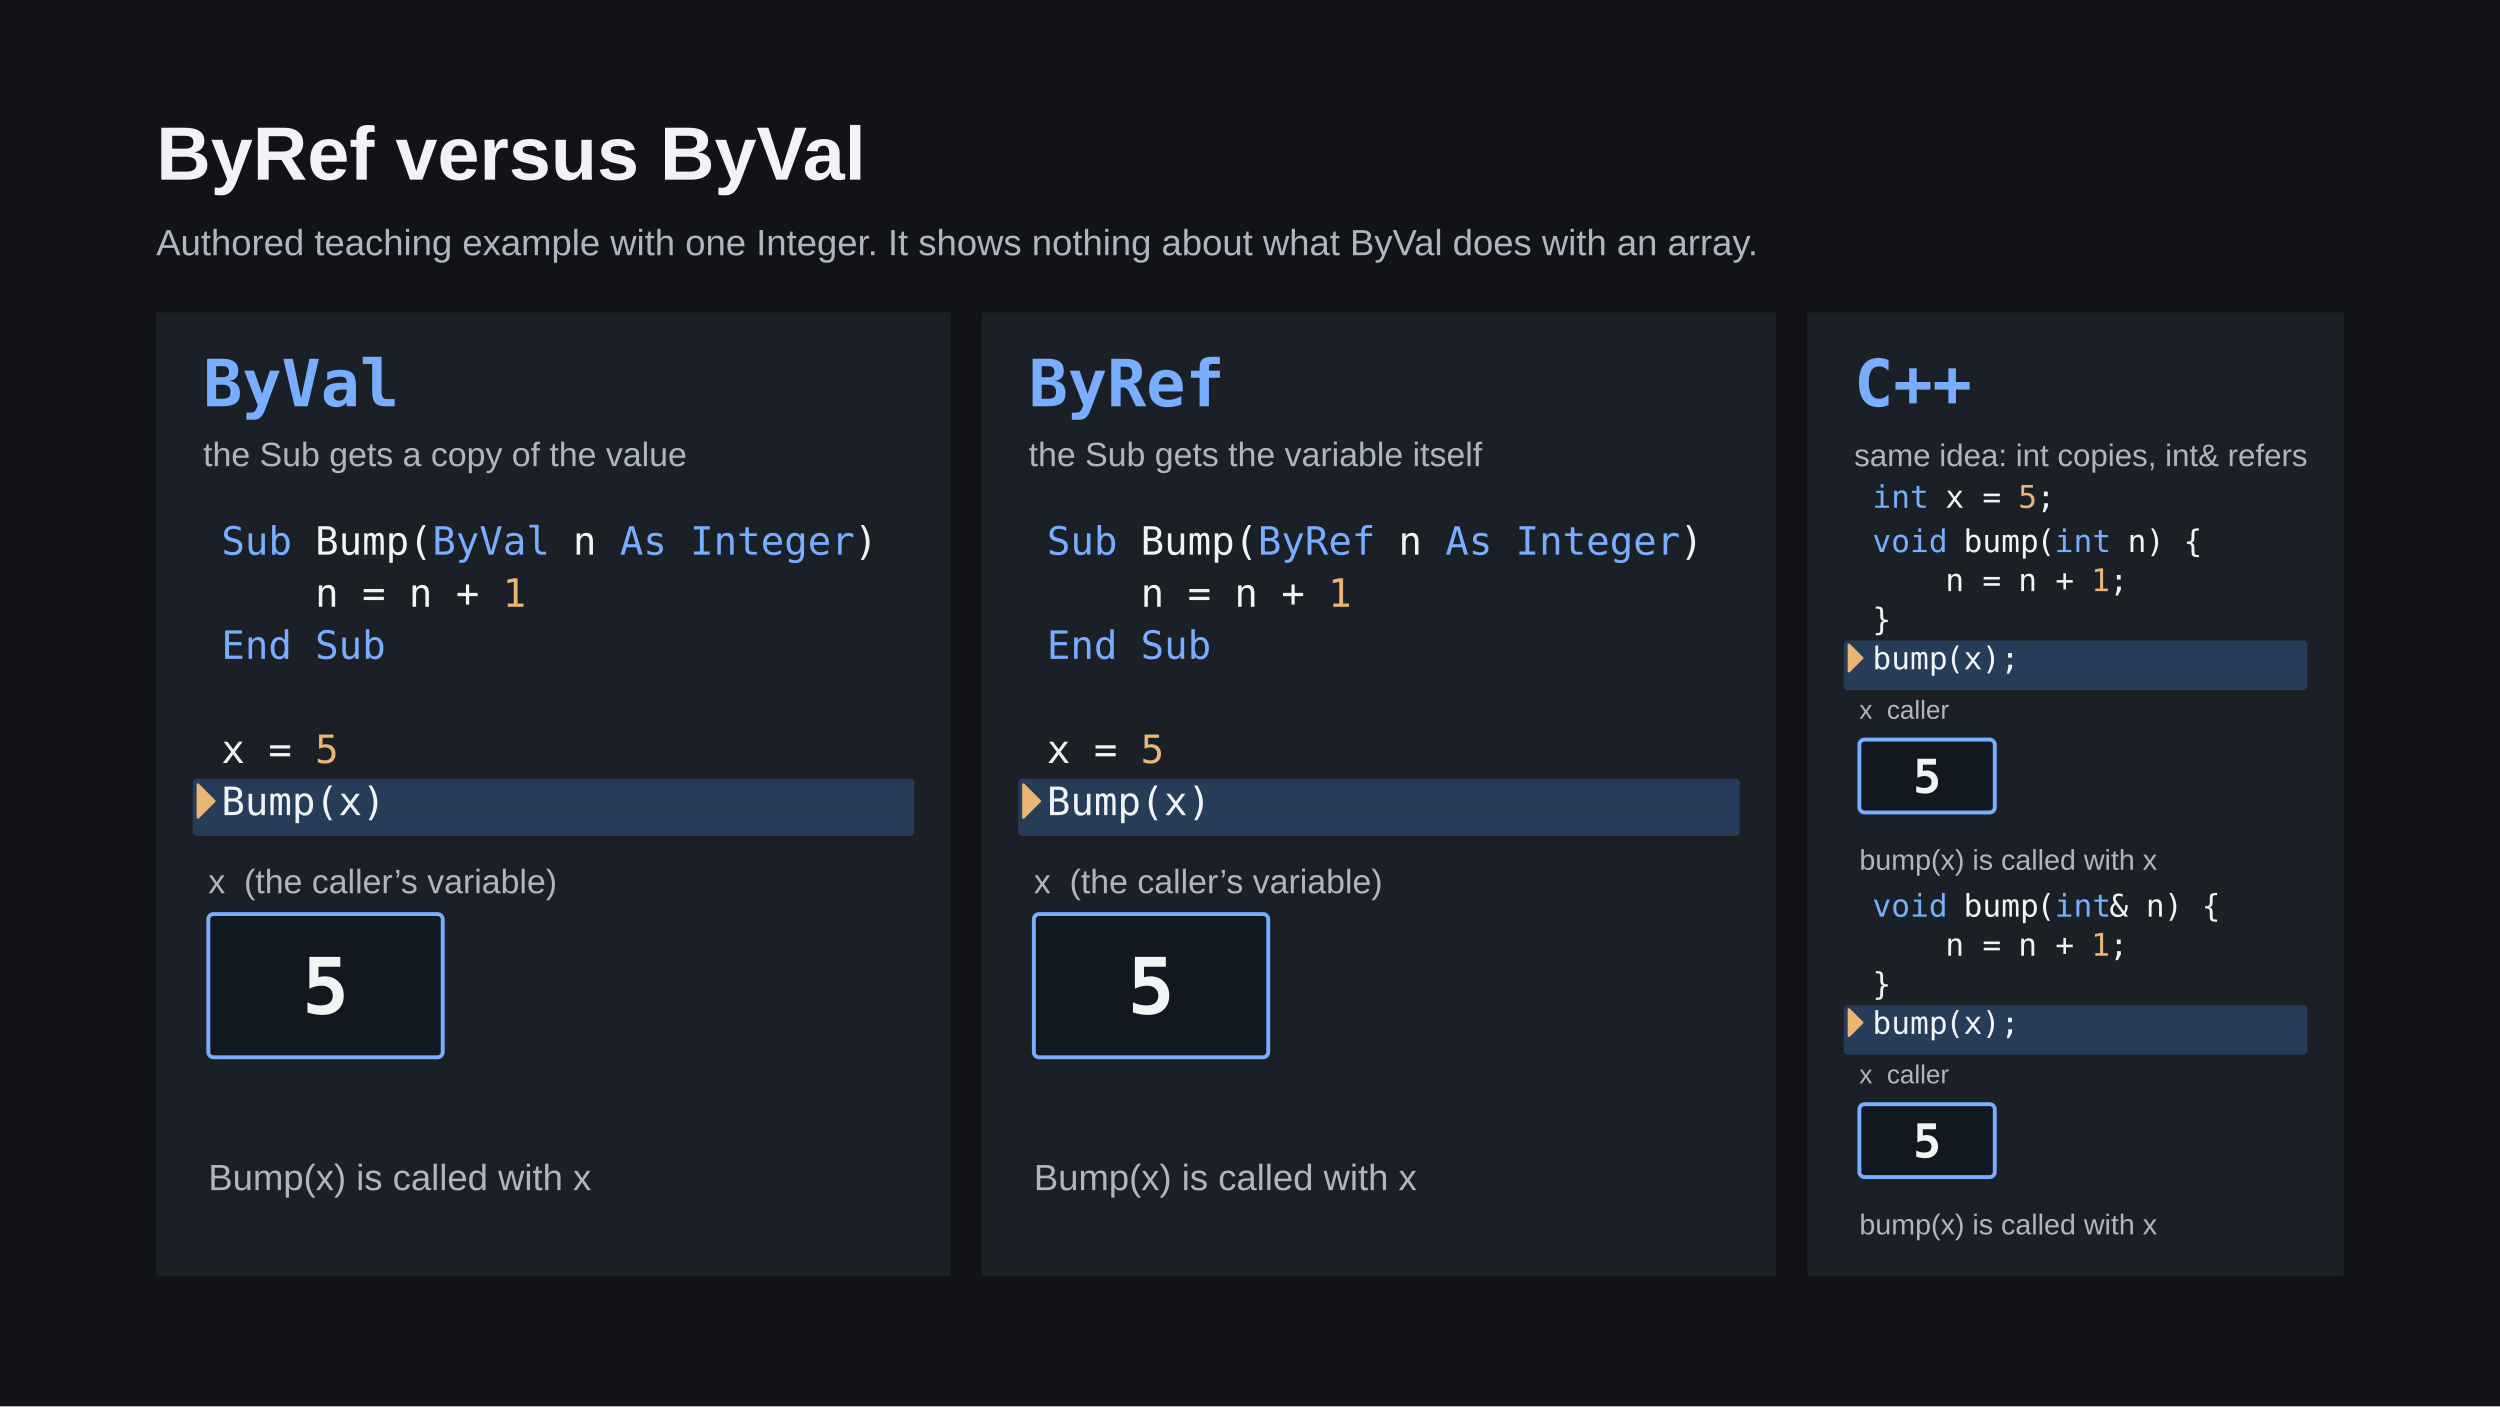
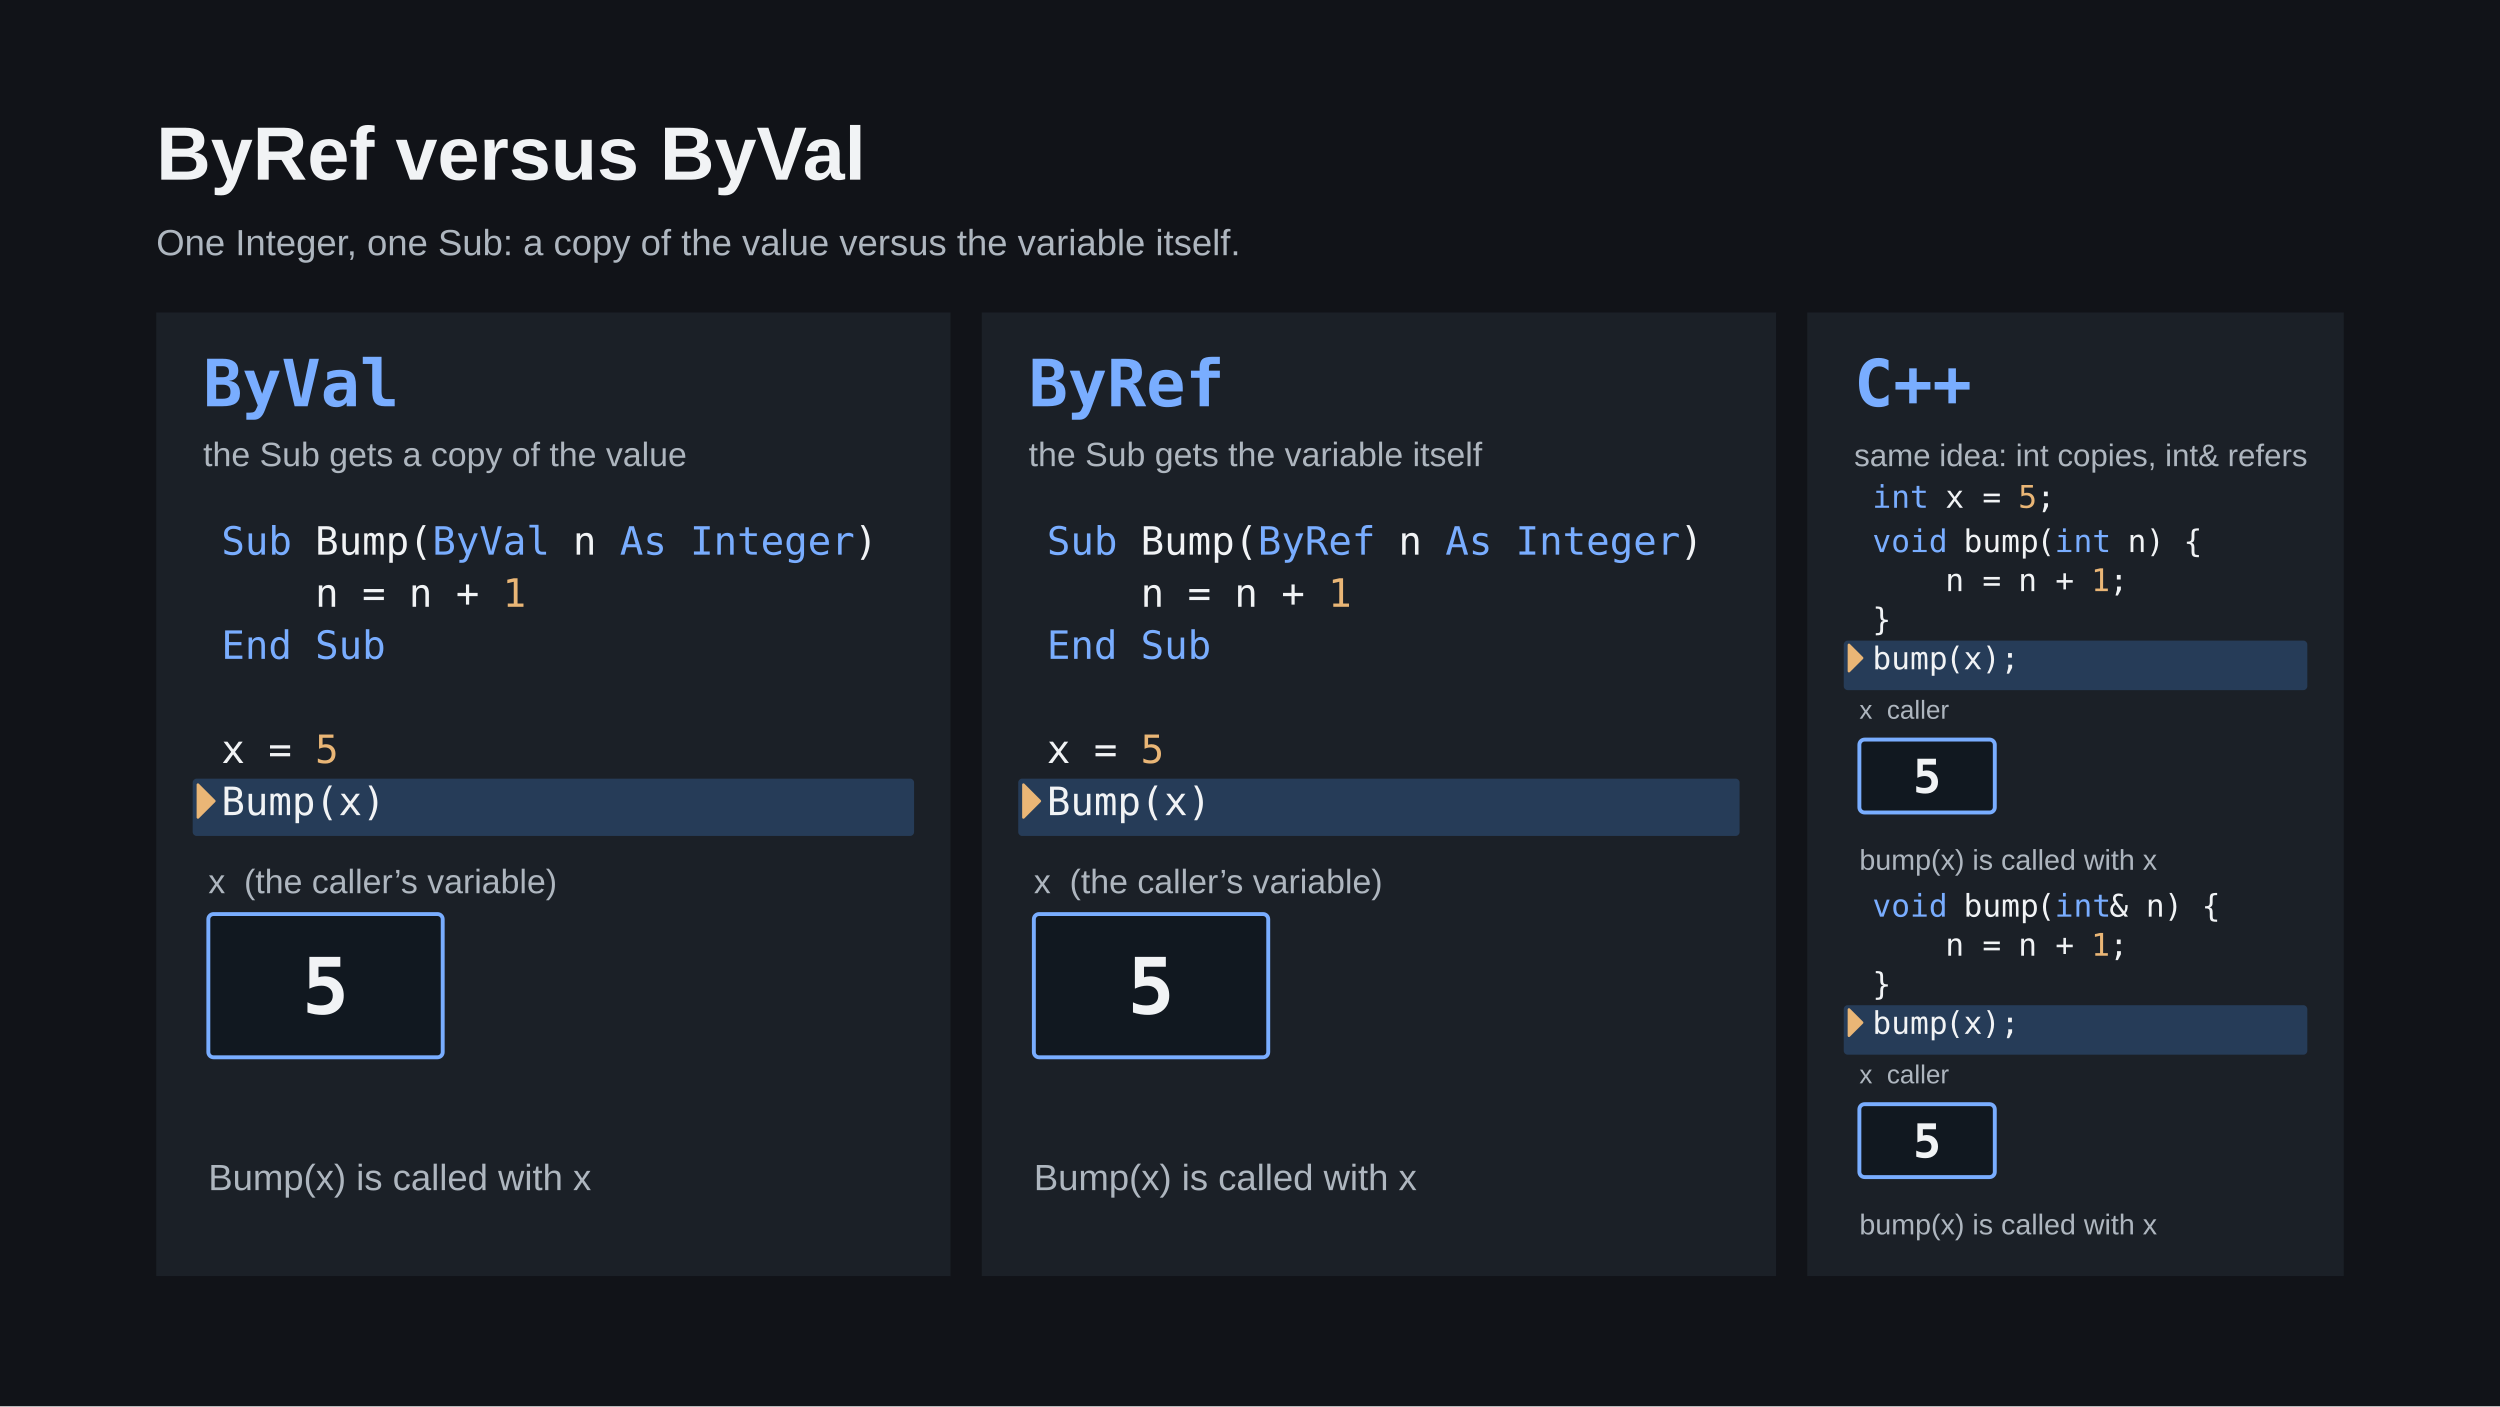
<svg xmlns="http://www.w3.org/2000/svg" width="1920" height="1080" viewBox="0 0 1920 1080" role="img">
  <defs>
    <pattern id="back" width="12" height="12" patternUnits="userSpaceOnUse">
      <path d="M0 6L6 0L12 6L6 12Z" fill="none" stroke="#8fa1c5" stroke-width="1" />
    </pattern>
    <pattern id="felt" width="10" height="10" patternUnits="userSpaceOnUse">
      <path d="M1 2h1M6 7h1" stroke="#ffffff" stroke-opacity=".035" />
    </pattern>
  </defs>
  <rect x="0.00" y="0.00" width="1920.00" height="1080.00" rx="0" fill="#111318" />
  <text x="120.00" y="138.00" font-family="Liberation Sans" font-size="58" font-weight="700" fill="#f1f3f5" text-anchor="start" opacity="1" xml:space="preserve">ByRef versus ByVal</text>
-   <text x="120.00" y="196.00" font-family="Liberation Sans" font-size="28" font-weight="400" fill="#aeb6bf" text-anchor="start" opacity="1" xml:space="preserve">Authored teaching example with one Integer. It shows nothing about what ByVal does with an array.</text>
+   <text x="120.00" y="196.00" font-family="Liberation Sans" font-size="28" font-weight="400" fill="#aeb6bf" text-anchor="start" opacity="1" xml:space="preserve">One Integer, one Sub: a copy of the value versus the variable itself.</text>
  <rect x="120.00" y="240.00" width="610.00" height="740.00" rx="0" fill="#1b2027" />
  <text x="156.00" y="312.00" font-family="DejaVu Sans Mono" font-size="50" font-weight="700" fill="#79adff" text-anchor="start" opacity="1" xml:space="preserve">ByVal</text>
  <text x="156.00" y="358.00" font-family="Liberation Sans" font-size="26" font-weight="400" fill="#aeb6bf" text-anchor="start" opacity="1" xml:space="preserve">the Sub gets a copy of the value</text>
  <text x="170.00" y="426.00" font-family="DejaVu Sans Mono" font-size="30" font-weight="400" fill="#79adff" text-anchor="start" opacity="1" xml:space="preserve">Sub</text>
  <text x="224.00" y="426.00" font-family="DejaVu Sans Mono" font-size="30" font-weight="400" fill="#f1f3f5" text-anchor="start" opacity="1" xml:space="preserve"> </text>
  <text x="242.00" y="426.00" font-family="DejaVu Sans Mono" font-size="30" font-weight="400" fill="#f1f3f5" text-anchor="start" opacity="1" xml:space="preserve">Bump</text>
  <text x="314.00" y="426.00" font-family="DejaVu Sans Mono" font-size="30" font-weight="400" fill="#f1f3f5" text-anchor="start" opacity="1" xml:space="preserve">(</text>
  <text x="332.00" y="426.00" font-family="DejaVu Sans Mono" font-size="30" font-weight="400" fill="#79adff" text-anchor="start" opacity="1" xml:space="preserve">ByVal</text>
  <text x="422.00" y="426.00" font-family="DejaVu Sans Mono" font-size="30" font-weight="400" fill="#f1f3f5" text-anchor="start" opacity="1" xml:space="preserve"> </text>
  <text x="440.00" y="426.00" font-family="DejaVu Sans Mono" font-size="30" font-weight="400" fill="#f1f3f5" text-anchor="start" opacity="1" xml:space="preserve">n</text>
  <text x="458.00" y="426.00" font-family="DejaVu Sans Mono" font-size="30" font-weight="400" fill="#f1f3f5" text-anchor="start" opacity="1" xml:space="preserve"> </text>
  <text x="476.00" y="426.00" font-family="DejaVu Sans Mono" font-size="30" font-weight="400" fill="#79adff" text-anchor="start" opacity="1" xml:space="preserve">As</text>
  <text x="512.00" y="426.00" font-family="DejaVu Sans Mono" font-size="30" font-weight="400" fill="#f1f3f5" text-anchor="start" opacity="1" xml:space="preserve"> </text>
  <text x="530.00" y="426.00" font-family="DejaVu Sans Mono" font-size="30" font-weight="400" fill="#79adff" text-anchor="start" opacity="1" xml:space="preserve">Integer</text>
  <text x="656.00" y="426.00" font-family="DejaVu Sans Mono" font-size="30" font-weight="400" fill="#f1f3f5" text-anchor="start" opacity="1" xml:space="preserve">)</text>
  <text x="170.00" y="466.00" font-family="DejaVu Sans Mono" font-size="30" font-weight="400" fill="#f1f3f5" text-anchor="start" opacity="1" xml:space="preserve">    </text>
  <text x="242.00" y="466.00" font-family="DejaVu Sans Mono" font-size="30" font-weight="400" fill="#f1f3f5" text-anchor="start" opacity="1" xml:space="preserve">n</text>
  <text x="260.00" y="466.00" font-family="DejaVu Sans Mono" font-size="30" font-weight="400" fill="#f1f3f5" text-anchor="start" opacity="1" xml:space="preserve"> = </text>
  <text x="314.00" y="466.00" font-family="DejaVu Sans Mono" font-size="30" font-weight="400" fill="#f1f3f5" text-anchor="start" opacity="1" xml:space="preserve">n</text>
  <text x="332.00" y="466.00" font-family="DejaVu Sans Mono" font-size="30" font-weight="400" fill="#f1f3f5" text-anchor="start" opacity="1" xml:space="preserve"> + </text>
  <text x="386.00" y="466.00" font-family="DejaVu Sans Mono" font-size="30" font-weight="400" fill="#eab676" text-anchor="start" opacity="1" xml:space="preserve">1</text>
  <text x="170.00" y="506.00" font-family="DejaVu Sans Mono" font-size="30" font-weight="400" fill="#79adff" text-anchor="start" opacity="1" xml:space="preserve">End</text>
  <text x="224.00" y="506.00" font-family="DejaVu Sans Mono" font-size="30" font-weight="400" fill="#f1f3f5" text-anchor="start" opacity="1" xml:space="preserve"> </text>
  <text x="242.00" y="506.00" font-family="DejaVu Sans Mono" font-size="30" font-weight="400" fill="#79adff" text-anchor="start" opacity="1" xml:space="preserve">Sub</text>
  <text x="170.00" y="586.00" font-family="DejaVu Sans Mono" font-size="30" font-weight="400" fill="#f1f3f5" text-anchor="start" opacity="1" xml:space="preserve">x</text>
  <text x="188.00" y="586.00" font-family="DejaVu Sans Mono" font-size="30" font-weight="400" fill="#f1f3f5" text-anchor="start" opacity="1" xml:space="preserve"> = </text>
  <text x="242.00" y="586.00" font-family="DejaVu Sans Mono" font-size="30" font-weight="400" fill="#eab676" text-anchor="start" opacity="1" xml:space="preserve">5</text>
  <rect x="148.00" y="598.00" width="554.00" height="44.00" rx="3" fill="#263c58" />
  <path d="M152.00 602.60 L164.60 615.20 L152.00 627.80 Z" stroke="#eab676" stroke-width="2" fill="#eab676" stroke-linejoin="round" />
  <text x="170.00" y="626.00" font-family="DejaVu Sans Mono" font-size="30" font-weight="400" fill="#f1f3f5" text-anchor="start" opacity="1" xml:space="preserve">Bump</text>
  <text x="242.00" y="626.00" font-family="DejaVu Sans Mono" font-size="30" font-weight="400" fill="#f1f3f5" text-anchor="start" opacity="1" xml:space="preserve">(</text>
  <text x="260.00" y="626.00" font-family="DejaVu Sans Mono" font-size="30" font-weight="400" fill="#f1f3f5" text-anchor="start" opacity="1" xml:space="preserve">x</text>
  <text x="278.00" y="626.00" font-family="DejaVu Sans Mono" font-size="30" font-weight="400" fill="#f1f3f5" text-anchor="start" opacity="1" xml:space="preserve">)</text>
  <text x="160.00" y="686.00" font-family="Liberation Sans" font-size="26" font-weight="400" fill="#aeb6bf" text-anchor="start" opacity="1" xml:space="preserve">x  (the caller’s variable)</text>
  <rect x="160.00" y="702.00" width="180.00" height="110.00" rx="4" fill="#111820" stroke="#79adff" stroke-width="3" />
  <text x="250.00" y="778.60" font-family="DejaVu Sans Mono" font-size="60" font-weight="700" fill="#f1f3f5" text-anchor="middle" opacity="1" xml:space="preserve">5</text>
  <text x="160.00" y="914.00" font-family="Liberation Sans" font-size="28" font-weight="400" fill="#aeb6bf" text-anchor="start" opacity="1" xml:space="preserve">Bump(x) is called with x</text>
  <rect x="754.00" y="240.00" width="610.00" height="740.00" rx="0" fill="#1b2027" />
  <text x="790.00" y="312.00" font-family="DejaVu Sans Mono" font-size="50" font-weight="700" fill="#79adff" text-anchor="start" opacity="1" xml:space="preserve">ByRef</text>
  <text x="790.00" y="358.00" font-family="Liberation Sans" font-size="26" font-weight="400" fill="#aeb6bf" text-anchor="start" opacity="1" xml:space="preserve">the Sub gets the variable itself</text>
  <text x="804.00" y="426.00" font-family="DejaVu Sans Mono" font-size="30" font-weight="400" fill="#79adff" text-anchor="start" opacity="1" xml:space="preserve">Sub</text>
  <text x="858.00" y="426.00" font-family="DejaVu Sans Mono" font-size="30" font-weight="400" fill="#f1f3f5" text-anchor="start" opacity="1" xml:space="preserve"> </text>
  <text x="876.00" y="426.00" font-family="DejaVu Sans Mono" font-size="30" font-weight="400" fill="#f1f3f5" text-anchor="start" opacity="1" xml:space="preserve">Bump</text>
  <text x="948.00" y="426.00" font-family="DejaVu Sans Mono" font-size="30" font-weight="400" fill="#f1f3f5" text-anchor="start" opacity="1" xml:space="preserve">(</text>
  <text x="966.00" y="426.00" font-family="DejaVu Sans Mono" font-size="30" font-weight="400" fill="#79adff" text-anchor="start" opacity="1" xml:space="preserve">ByRef</text>
  <text x="1056.00" y="426.00" font-family="DejaVu Sans Mono" font-size="30" font-weight="400" fill="#f1f3f5" text-anchor="start" opacity="1" xml:space="preserve"> </text>
  <text x="1074.00" y="426.00" font-family="DejaVu Sans Mono" font-size="30" font-weight="400" fill="#f1f3f5" text-anchor="start" opacity="1" xml:space="preserve">n</text>
  <text x="1092.00" y="426.00" font-family="DejaVu Sans Mono" font-size="30" font-weight="400" fill="#f1f3f5" text-anchor="start" opacity="1" xml:space="preserve"> </text>
  <text x="1110.00" y="426.00" font-family="DejaVu Sans Mono" font-size="30" font-weight="400" fill="#79adff" text-anchor="start" opacity="1" xml:space="preserve">As</text>
  <text x="1146.00" y="426.00" font-family="DejaVu Sans Mono" font-size="30" font-weight="400" fill="#f1f3f5" text-anchor="start" opacity="1" xml:space="preserve"> </text>
  <text x="1164.00" y="426.00" font-family="DejaVu Sans Mono" font-size="30" font-weight="400" fill="#79adff" text-anchor="start" opacity="1" xml:space="preserve">Integer</text>
  <text x="1290.00" y="426.00" font-family="DejaVu Sans Mono" font-size="30" font-weight="400" fill="#f1f3f5" text-anchor="start" opacity="1" xml:space="preserve">)</text>
  <text x="804.00" y="466.00" font-family="DejaVu Sans Mono" font-size="30" font-weight="400" fill="#f1f3f5" text-anchor="start" opacity="1" xml:space="preserve">    </text>
  <text x="876.00" y="466.00" font-family="DejaVu Sans Mono" font-size="30" font-weight="400" fill="#f1f3f5" text-anchor="start" opacity="1" xml:space="preserve">n</text>
  <text x="894.00" y="466.00" font-family="DejaVu Sans Mono" font-size="30" font-weight="400" fill="#f1f3f5" text-anchor="start" opacity="1" xml:space="preserve"> = </text>
  <text x="948.00" y="466.00" font-family="DejaVu Sans Mono" font-size="30" font-weight="400" fill="#f1f3f5" text-anchor="start" opacity="1" xml:space="preserve">n</text>
  <text x="966.00" y="466.00" font-family="DejaVu Sans Mono" font-size="30" font-weight="400" fill="#f1f3f5" text-anchor="start" opacity="1" xml:space="preserve"> + </text>
  <text x="1020.00" y="466.00" font-family="DejaVu Sans Mono" font-size="30" font-weight="400" fill="#eab676" text-anchor="start" opacity="1" xml:space="preserve">1</text>
  <text x="804.00" y="506.00" font-family="DejaVu Sans Mono" font-size="30" font-weight="400" fill="#79adff" text-anchor="start" opacity="1" xml:space="preserve">End</text>
  <text x="858.00" y="506.00" font-family="DejaVu Sans Mono" font-size="30" font-weight="400" fill="#f1f3f5" text-anchor="start" opacity="1" xml:space="preserve"> </text>
  <text x="876.00" y="506.00" font-family="DejaVu Sans Mono" font-size="30" font-weight="400" fill="#79adff" text-anchor="start" opacity="1" xml:space="preserve">Sub</text>
  <text x="804.00" y="586.00" font-family="DejaVu Sans Mono" font-size="30" font-weight="400" fill="#f1f3f5" text-anchor="start" opacity="1" xml:space="preserve">x</text>
  <text x="822.00" y="586.00" font-family="DejaVu Sans Mono" font-size="30" font-weight="400" fill="#f1f3f5" text-anchor="start" opacity="1" xml:space="preserve"> = </text>
  <text x="876.00" y="586.00" font-family="DejaVu Sans Mono" font-size="30" font-weight="400" fill="#eab676" text-anchor="start" opacity="1" xml:space="preserve">5</text>
  <rect x="782.00" y="598.00" width="554.00" height="44.00" rx="3" fill="#263c58" />
  <path d="M786.00 602.60 L798.60 615.20 L786.00 627.80 Z" stroke="#eab676" stroke-width="2" fill="#eab676" stroke-linejoin="round" />
  <text x="804.00" y="626.00" font-family="DejaVu Sans Mono" font-size="30" font-weight="400" fill="#f1f3f5" text-anchor="start" opacity="1" xml:space="preserve">Bump</text>
  <text x="876.00" y="626.00" font-family="DejaVu Sans Mono" font-size="30" font-weight="400" fill="#f1f3f5" text-anchor="start" opacity="1" xml:space="preserve">(</text>
  <text x="894.00" y="626.00" font-family="DejaVu Sans Mono" font-size="30" font-weight="400" fill="#f1f3f5" text-anchor="start" opacity="1" xml:space="preserve">x</text>
  <text x="912.00" y="626.00" font-family="DejaVu Sans Mono" font-size="30" font-weight="400" fill="#f1f3f5" text-anchor="start" opacity="1" xml:space="preserve">)</text>
  <text x="794.00" y="686.00" font-family="Liberation Sans" font-size="26" font-weight="400" fill="#aeb6bf" text-anchor="start" opacity="1" xml:space="preserve">x  (the caller’s variable)</text>
  <rect x="794.00" y="702.00" width="180.00" height="110.00" rx="4" fill="#111820" stroke="#79adff" stroke-width="3" />
  <text x="884.00" y="778.60" font-family="DejaVu Sans Mono" font-size="60" font-weight="700" fill="#f1f3f5" text-anchor="middle" opacity="1" xml:space="preserve">5</text>
  <text x="794.00" y="914.00" font-family="Liberation Sans" font-size="28" font-weight="400" fill="#aeb6bf" text-anchor="start" opacity="1" xml:space="preserve">Bump(x) is called with x</text>
  <rect x="1388.00" y="240.00" width="412.00" height="740.00" rx="0" fill="#1b2027" />
  <text x="1424.00" y="312.00" font-family="DejaVu Sans Mono" font-size="50" font-weight="700" fill="#79adff" text-anchor="start" opacity="1" xml:space="preserve">C++</text>
  <text x="1424.00" y="358.00" font-family="Liberation Sans" font-size="24" font-weight="400" fill="#aeb6bf" text-anchor="start" opacity="1" xml:space="preserve">same idea: int copies, int&amp; refers</text>
  <text x="1438.00" y="390.00" font-family="DejaVu Sans Mono" font-size="24" font-weight="400" fill="#79adff" text-anchor="start" opacity="1" xml:space="preserve">int</text>
  <text x="1480.00" y="390.00" font-family="DejaVu Sans Mono" font-size="24" font-weight="400" fill="#f1f3f5" text-anchor="start" opacity="1" xml:space="preserve"> </text>
  <text x="1494.00" y="390.00" font-family="DejaVu Sans Mono" font-size="24" font-weight="400" fill="#f1f3f5" text-anchor="start" opacity="1" xml:space="preserve">x</text>
  <text x="1508.00" y="390.00" font-family="DejaVu Sans Mono" font-size="24" font-weight="400" fill="#f1f3f5" text-anchor="start" opacity="1" xml:space="preserve"> = </text>
  <text x="1550.00" y="390.00" font-family="DejaVu Sans Mono" font-size="24" font-weight="400" fill="#eab676" text-anchor="start" opacity="1" xml:space="preserve">5</text>
  <text x="1564.00" y="390.00" font-family="DejaVu Sans Mono" font-size="24" font-weight="400" fill="#f1f3f5" text-anchor="start" opacity="1" xml:space="preserve">;</text>
  <text x="1438.00" y="424.00" font-family="DejaVu Sans Mono" font-size="24" font-weight="400" fill="#79adff" text-anchor="start" opacity="1" xml:space="preserve">void</text>
  <text x="1494.00" y="424.00" font-family="DejaVu Sans Mono" font-size="24" font-weight="400" fill="#f1f3f5" text-anchor="start" opacity="1" xml:space="preserve"> </text>
  <text x="1508.00" y="424.00" font-family="DejaVu Sans Mono" font-size="24" font-weight="400" fill="#f1f3f5" text-anchor="start" opacity="1" xml:space="preserve">bump</text>
  <text x="1564.00" y="424.00" font-family="DejaVu Sans Mono" font-size="24" font-weight="400" fill="#f1f3f5" text-anchor="start" opacity="1" xml:space="preserve">(</text>
  <text x="1578.00" y="424.00" font-family="DejaVu Sans Mono" font-size="24" font-weight="400" fill="#79adff" text-anchor="start" opacity="1" xml:space="preserve">int</text>
  <text x="1620.00" y="424.00" font-family="DejaVu Sans Mono" font-size="24" font-weight="400" fill="#f1f3f5" text-anchor="start" opacity="1" xml:space="preserve"> </text>
  <text x="1634.00" y="424.00" font-family="DejaVu Sans Mono" font-size="24" font-weight="400" fill="#f1f3f5" text-anchor="start" opacity="1" xml:space="preserve">n</text>
  <text x="1648.00" y="424.00" font-family="DejaVu Sans Mono" font-size="24" font-weight="400" fill="#f1f3f5" text-anchor="start" opacity="1" xml:space="preserve">) {</text>
  <text x="1438.00" y="454.00" font-family="DejaVu Sans Mono" font-size="24" font-weight="400" fill="#f1f3f5" text-anchor="start" opacity="1" xml:space="preserve">    </text>
  <text x="1494.00" y="454.00" font-family="DejaVu Sans Mono" font-size="24" font-weight="400" fill="#f1f3f5" text-anchor="start" opacity="1" xml:space="preserve">n</text>
  <text x="1508.00" y="454.00" font-family="DejaVu Sans Mono" font-size="24" font-weight="400" fill="#f1f3f5" text-anchor="start" opacity="1" xml:space="preserve"> = </text>
  <text x="1550.00" y="454.00" font-family="DejaVu Sans Mono" font-size="24" font-weight="400" fill="#f1f3f5" text-anchor="start" opacity="1" xml:space="preserve">n</text>
  <text x="1564.00" y="454.00" font-family="DejaVu Sans Mono" font-size="24" font-weight="400" fill="#f1f3f5" text-anchor="start" opacity="1" xml:space="preserve"> + </text>
  <text x="1606.00" y="454.00" font-family="DejaVu Sans Mono" font-size="24" font-weight="400" fill="#eab676" text-anchor="start" opacity="1" xml:space="preserve">1</text>
  <text x="1620.00" y="454.00" font-family="DejaVu Sans Mono" font-size="24" font-weight="400" fill="#f1f3f5" text-anchor="start" opacity="1" xml:space="preserve">;</text>
  <text x="1438.00" y="484.00" font-family="DejaVu Sans Mono" font-size="24" font-weight="400" fill="#f1f3f5" text-anchor="start" opacity="1" xml:space="preserve">}</text>
  <rect x="1416.00" y="492.00" width="356.00" height="38.00" rx="3" fill="#263c58" />
  <path d="M1420.00 495.28 L1430.08 505.36 L1420.00 515.44 Z" stroke="#eab676" stroke-width="2" fill="#eab676" stroke-linejoin="round" />
  <text x="1438.00" y="514.00" font-family="DejaVu Sans Mono" font-size="24" font-weight="400" fill="#f1f3f5" text-anchor="start" opacity="1" xml:space="preserve">bump</text>
  <text x="1494.00" y="514.00" font-family="DejaVu Sans Mono" font-size="24" font-weight="400" fill="#f1f3f5" text-anchor="start" opacity="1" xml:space="preserve">(</text>
  <text x="1508.00" y="514.00" font-family="DejaVu Sans Mono" font-size="24" font-weight="400" fill="#f1f3f5" text-anchor="start" opacity="1" xml:space="preserve">x</text>
  <text x="1522.00" y="514.00" font-family="DejaVu Sans Mono" font-size="24" font-weight="400" fill="#f1f3f5" text-anchor="start" opacity="1" xml:space="preserve">);</text>
  <text x="1428.00" y="552.00" font-family="Liberation Sans" font-size="20" font-weight="400" fill="#aeb6bf" text-anchor="start" opacity="1" xml:space="preserve">x  caller</text>
  <rect x="1428.00" y="568.00" width="104.00" height="56.00" rx="4" fill="#111820" stroke="#79adff" stroke-width="3" />
  <text x="1480.00" y="608.96" font-family="DejaVu Sans Mono" font-size="36" font-weight="700" fill="#f1f3f5" text-anchor="middle" opacity="1" xml:space="preserve">5</text>
  <text x="1428.00" y="668.00" font-family="Liberation Sans" font-size="22" font-weight="400" fill="#aeb6bf" text-anchor="start" opacity="1" xml:space="preserve">bump(x) is called with x</text>
  <text x="1438.00" y="704.00" font-family="DejaVu Sans Mono" font-size="24" font-weight="400" fill="#79adff" text-anchor="start" opacity="1" xml:space="preserve">void</text>
  <text x="1494.00" y="704.00" font-family="DejaVu Sans Mono" font-size="24" font-weight="400" fill="#f1f3f5" text-anchor="start" opacity="1" xml:space="preserve"> </text>
  <text x="1508.00" y="704.00" font-family="DejaVu Sans Mono" font-size="24" font-weight="400" fill="#f1f3f5" text-anchor="start" opacity="1" xml:space="preserve">bump</text>
  <text x="1564.00" y="704.00" font-family="DejaVu Sans Mono" font-size="24" font-weight="400" fill="#f1f3f5" text-anchor="start" opacity="1" xml:space="preserve">(</text>
  <text x="1578.00" y="704.00" font-family="DejaVu Sans Mono" font-size="24" font-weight="400" fill="#79adff" text-anchor="start" opacity="1" xml:space="preserve">int</text>
  <text x="1620.00" y="704.00" font-family="DejaVu Sans Mono" font-size="24" font-weight="400" fill="#f1f3f5" text-anchor="start" opacity="1" xml:space="preserve">&amp; </text>
  <text x="1648.00" y="704.00" font-family="DejaVu Sans Mono" font-size="24" font-weight="400" fill="#f1f3f5" text-anchor="start" opacity="1" xml:space="preserve">n</text>
  <text x="1662.00" y="704.00" font-family="DejaVu Sans Mono" font-size="24" font-weight="400" fill="#f1f3f5" text-anchor="start" opacity="1" xml:space="preserve">) {</text>
  <text x="1438.00" y="734.00" font-family="DejaVu Sans Mono" font-size="24" font-weight="400" fill="#f1f3f5" text-anchor="start" opacity="1" xml:space="preserve">    </text>
  <text x="1494.00" y="734.00" font-family="DejaVu Sans Mono" font-size="24" font-weight="400" fill="#f1f3f5" text-anchor="start" opacity="1" xml:space="preserve">n</text>
  <text x="1508.00" y="734.00" font-family="DejaVu Sans Mono" font-size="24" font-weight="400" fill="#f1f3f5" text-anchor="start" opacity="1" xml:space="preserve"> = </text>
  <text x="1550.00" y="734.00" font-family="DejaVu Sans Mono" font-size="24" font-weight="400" fill="#f1f3f5" text-anchor="start" opacity="1" xml:space="preserve">n</text>
  <text x="1564.00" y="734.00" font-family="DejaVu Sans Mono" font-size="24" font-weight="400" fill="#f1f3f5" text-anchor="start" opacity="1" xml:space="preserve"> + </text>
  <text x="1606.00" y="734.00" font-family="DejaVu Sans Mono" font-size="24" font-weight="400" fill="#eab676" text-anchor="start" opacity="1" xml:space="preserve">1</text>
  <text x="1620.00" y="734.00" font-family="DejaVu Sans Mono" font-size="24" font-weight="400" fill="#f1f3f5" text-anchor="start" opacity="1" xml:space="preserve">;</text>
  <text x="1438.00" y="764.00" font-family="DejaVu Sans Mono" font-size="24" font-weight="400" fill="#f1f3f5" text-anchor="start" opacity="1" xml:space="preserve">}</text>
  <rect x="1416.00" y="772.00" width="356.00" height="38.00" rx="3" fill="#263c58" />
  <path d="M1420.00 775.28 L1430.08 785.36 L1420.00 795.44 Z" stroke="#eab676" stroke-width="2" fill="#eab676" stroke-linejoin="round" />
  <text x="1438.00" y="794.00" font-family="DejaVu Sans Mono" font-size="24" font-weight="400" fill="#f1f3f5" text-anchor="start" opacity="1" xml:space="preserve">bump</text>
  <text x="1494.00" y="794.00" font-family="DejaVu Sans Mono" font-size="24" font-weight="400" fill="#f1f3f5" text-anchor="start" opacity="1" xml:space="preserve">(</text>
  <text x="1508.00" y="794.00" font-family="DejaVu Sans Mono" font-size="24" font-weight="400" fill="#f1f3f5" text-anchor="start" opacity="1" xml:space="preserve">x</text>
  <text x="1522.00" y="794.00" font-family="DejaVu Sans Mono" font-size="24" font-weight="400" fill="#f1f3f5" text-anchor="start" opacity="1" xml:space="preserve">);</text>
  <text x="1428.00" y="832.00" font-family="Liberation Sans" font-size="20" font-weight="400" fill="#aeb6bf" text-anchor="start" opacity="1" xml:space="preserve">x  caller</text>
  <rect x="1428.00" y="848.00" width="104.00" height="56.00" rx="4" fill="#111820" stroke="#79adff" stroke-width="3" />
  <text x="1480.00" y="888.96" font-family="DejaVu Sans Mono" font-size="36" font-weight="700" fill="#f1f3f5" text-anchor="middle" opacity="1" xml:space="preserve">5</text>
  <text x="1428.00" y="948.00" font-family="Liberation Sans" font-size="22" font-weight="400" fill="#aeb6bf" text-anchor="start" opacity="1" xml:space="preserve">bump(x) is called with x</text>
</svg>
